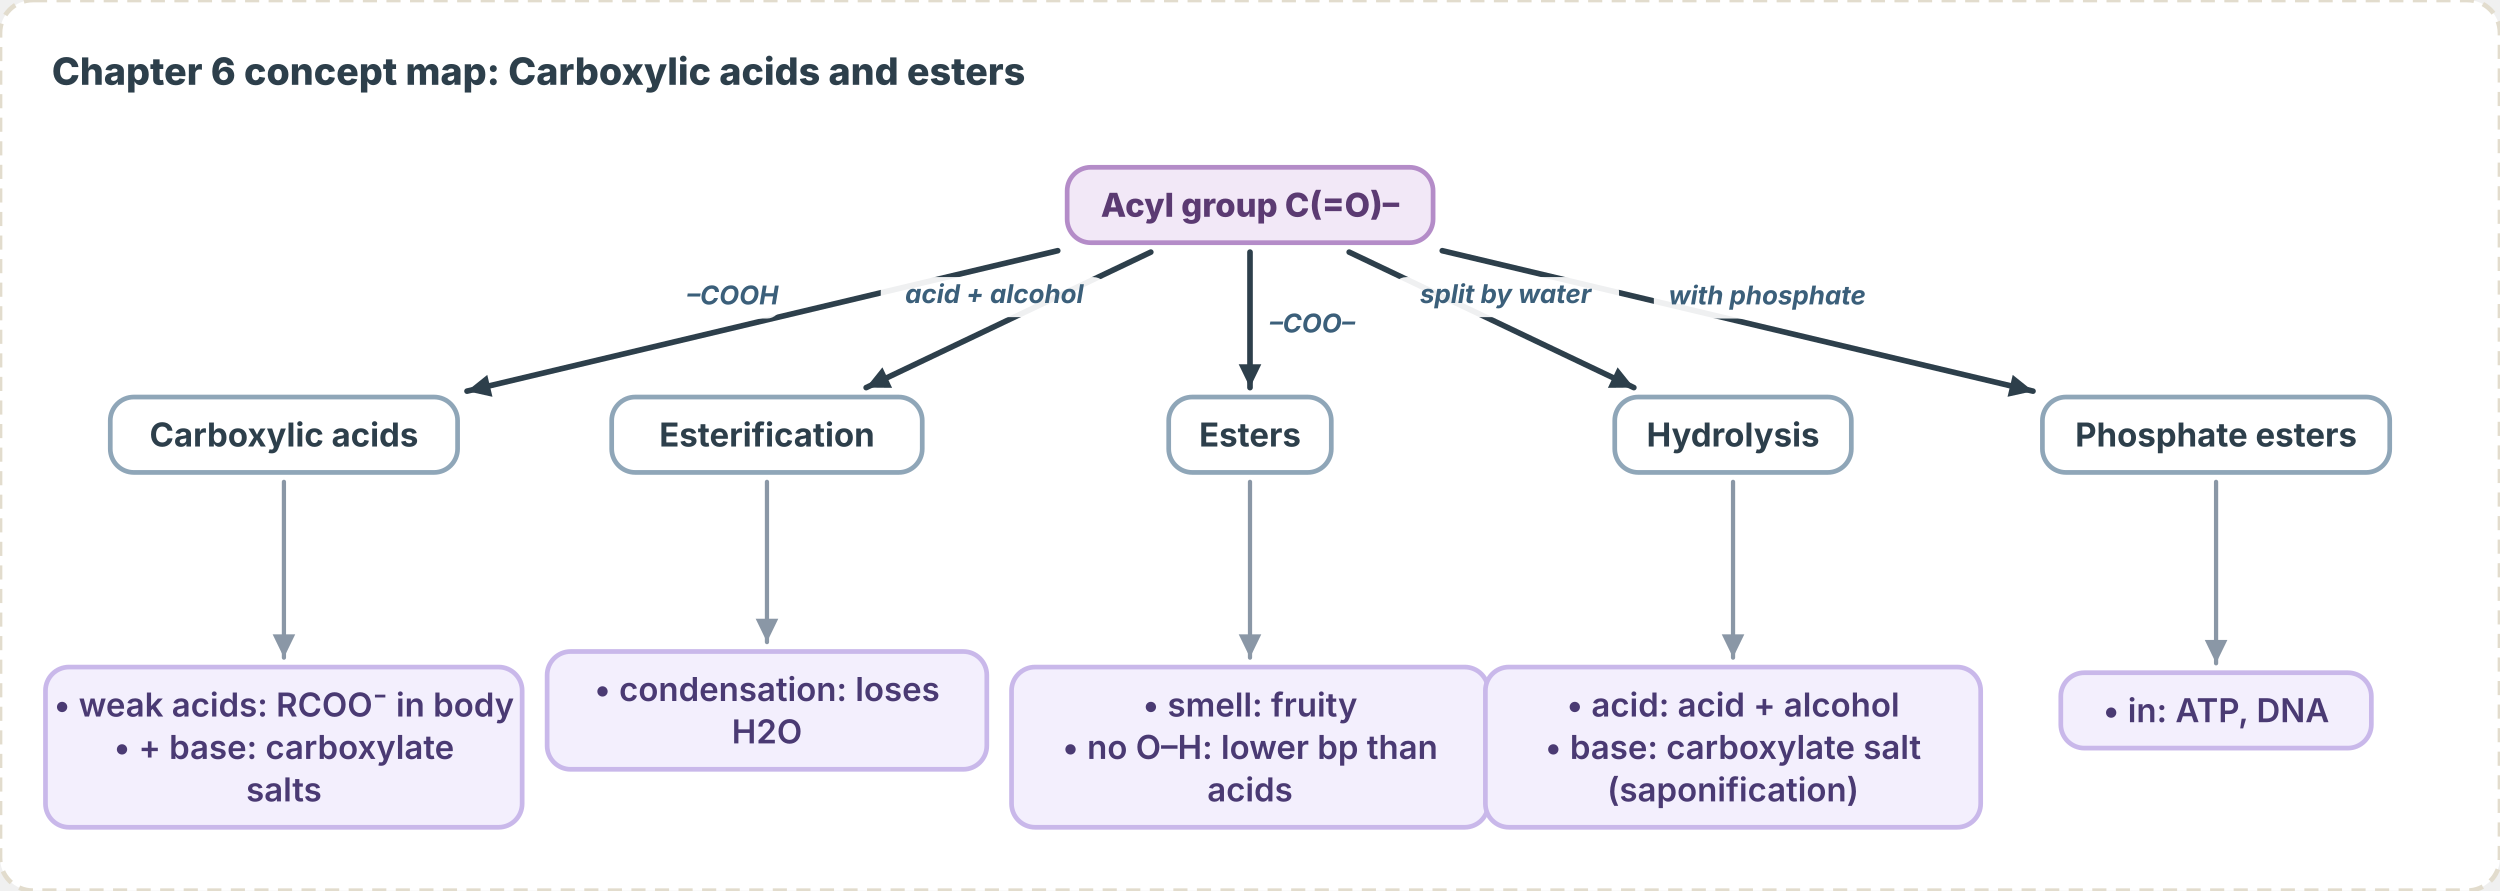
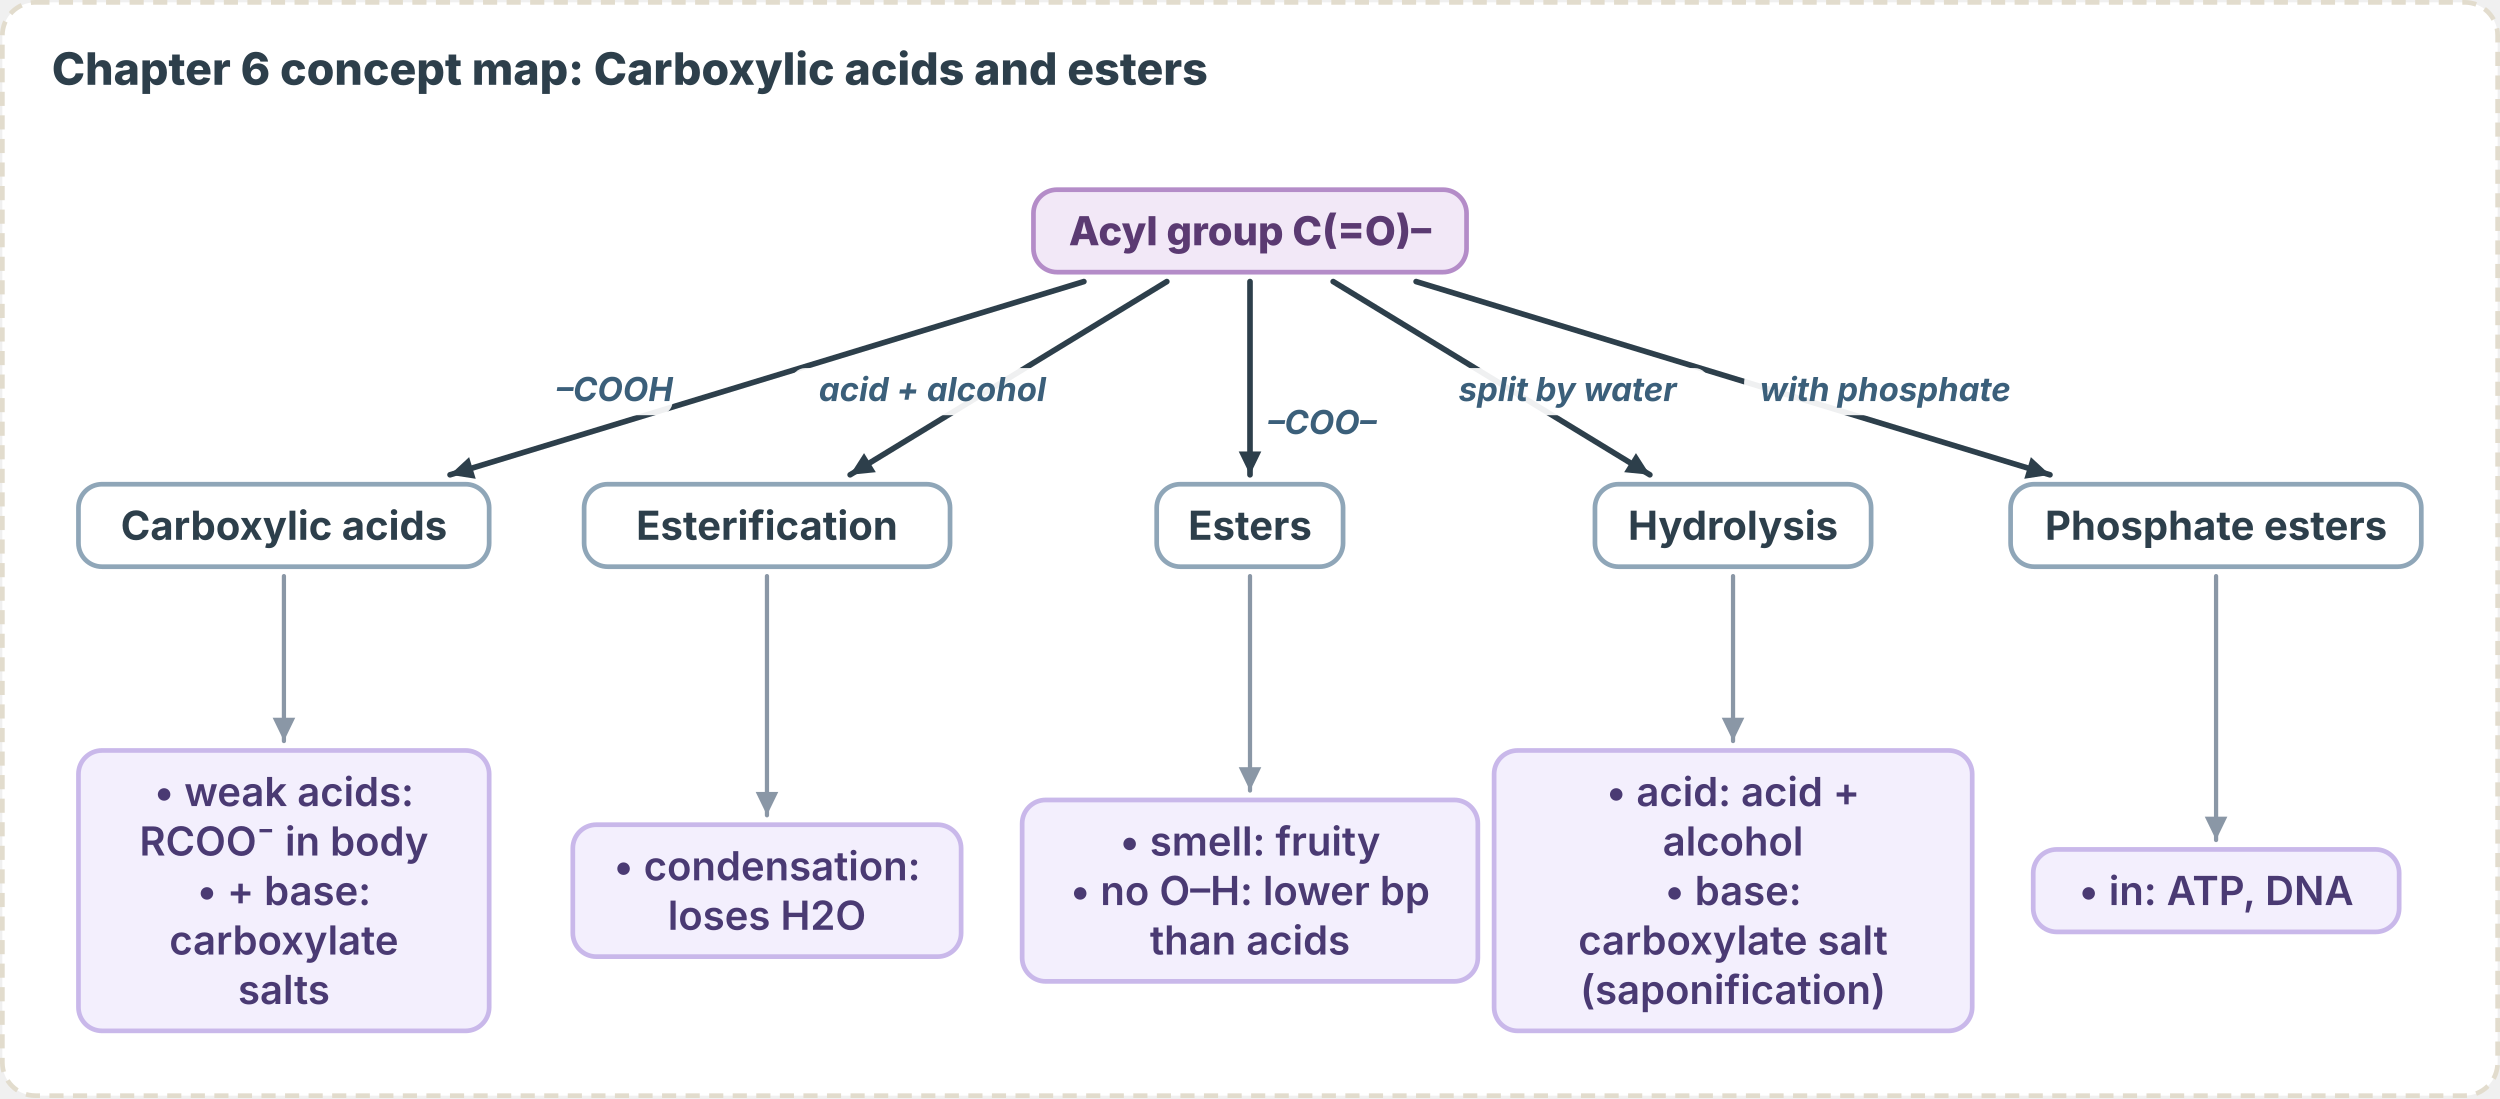
- <svg xmlns="http://www.w3.org/2000/svg" viewBox="0 0 1061 378" width="1061" height="378" style="max-width:100%;height:auto;display:block;margin:0 auto" role="img" aria-label="Concept map for Chapter 6, Carboxylic acids and esters. Acyl group C(=O)– –COOH Carboxylic acids (weak acids: RCOO⁻ in body; + base: carboxylate salts). Acyl group C(=O)– acid + alcohol Esterification (condensation: loses H2O). Acyl group C(=O)– –COO– Esters (smell: fruity; no O–H: lower bp than acids). Acyl group C(=O)– split by water Hydrolysis (acid: acid + alcohol; base: carboxylate salt (saponification)). Acyl group C(=O)– with phosphate Phosphate esters (in: ATP, DNA).">
-   <rect width="100%" height="100%" rx="14" fill="#ffffff" stroke="#e2dccd" stroke-width="2" stroke-dasharray="6 4" />
-   <text x="22" y="36" font-size="16" font-weight="800" fill="#2d3f4b" font-family="Nunito,Inter,Helvetica,Arial,sans-serif">Chapter 6 concept map: Carboxylic acids and esters</text>
-   <path d="M448.9 106.4 L198.2 166.0" fill="none" stroke="#2d3f4b" stroke-width="2.4" stroke-linecap="round" stroke-linejoin="round" />
-   <path d="M198.2 166.0 L206.8 159.1 L209.0 168.4 Z" fill="#2d3f4b" />
-   <path d="M120.5 204.5 L120.5 279.1" fill="none" stroke="#8a97a6" stroke-width="1.8" stroke-linecap="round" stroke-linejoin="round" />
-   <path d="M120.5 279.1 L115.7 269.2 L125.3 269.2 Z" fill="#8a97a6" />
-   <path d="M488.4 107.0 L367.6 164.5" fill="none" stroke="#2d3f4b" stroke-width="2.4" stroke-linecap="round" stroke-linejoin="round" />
-   <path d="M367.6 164.5 L374.5 155.9 L378.6 164.6 Z" fill="#2d3f4b" />
-   <path d="M325.5 204.5 L325.5 272.5" fill="none" stroke="#8a97a6" stroke-width="1.8" stroke-linecap="round" stroke-linejoin="round" />
-   <path d="M325.5 272.5 L320.7 262.6 L330.3 262.6 Z" fill="#8a97a6" />
-   <path d="M530.5 107.0 L530.5 164.5" fill="none" stroke="#2d3f4b" stroke-width="2.4" stroke-linecap="round" stroke-linejoin="round" />
-   <path d="M530.5 164.5 L525.7 154.6 L535.3 154.6 Z" fill="#2d3f4b" />
-   <path d="M530.5 204.5 L530.5 279.1" fill="none" stroke="#8a97a6" stroke-width="1.8" stroke-linecap="round" stroke-linejoin="round" />
-   <path d="M530.5 279.1 L525.7 269.2 L535.3 269.2 Z" fill="#8a97a6" />
-   <path d="M572.6 107.0 L693.4 164.5" fill="none" stroke="#2d3f4b" stroke-width="2.4" stroke-linecap="round" stroke-linejoin="round" />
-   <path d="M693.4 164.5 L682.4 164.6 L686.5 155.9 Z" fill="#2d3f4b" />
-   <path d="M735.5 204.5 L735.5 279.1" fill="none" stroke="#8a97a6" stroke-width="1.8" stroke-linecap="round" stroke-linejoin="round" />
-   <path d="M735.5 279.1 L730.7 269.2 L740.3 269.2 Z" fill="#8a97a6" />
-   <path d="M612.1 106.4 L862.8 166.0" fill="none" stroke="#2d3f4b" stroke-width="2.4" stroke-linecap="round" stroke-linejoin="round" />
-   <path d="M862.8 166.0 L852.0 168.4 L854.2 159.1 Z" fill="#2d3f4b" />
-   <path d="M940.5 204.5 L940.5 281.5" fill="none" stroke="#8a97a6" stroke-width="1.8" stroke-linecap="round" stroke-linejoin="round" />
-   <path d="M940.5 281.5 L935.7 271.6 L945.3 271.6 Z" fill="#8a97a6" />
-   <rect x="452.9" y="71.0" width="155.3" height="32.0" rx="10" fill="#f2e8f7" stroke="#b48cc8" stroke-width="2" />
-   <text x="530.5" y="92.0" text-anchor="middle" font-size="14" font-weight="800" fill="#5b3a72" font-family="Nunito,Inter,Helvetica,Arial,sans-serif">Acyl group C(=O)–</text>
-   <rect x="46.8" y="168.5" width="147.4" height="32.0" rx="10" fill="#ffffff" stroke="#8fa6b8" stroke-width="2" />
-   <text x="120.5" y="189.5" text-anchor="middle" font-size="14" font-weight="700" fill="#2d3f4b" font-family="Nunito,Inter,Helvetica,Arial,sans-serif">Carboxylic acids</text>
-   <rect x="19.3" y="283.1" width="202.3" height="68.0" rx="10" fill="#f3effd" stroke="#c9b8ea" stroke-width="2" />
-   <text x="120.5" y="304.1" text-anchor="middle" font-size="14" font-weight="600" fill="#4a3a73" font-family="Nunito,Inter,Helvetica,Arial,sans-serif">• weak acids: RCOO⁻ in body</text>
-   <text x="120.5" y="322.1" text-anchor="middle" font-size="14" font-weight="600" fill="#4a3a73" font-family="Nunito,Inter,Helvetica,Arial,sans-serif">• + base: carboxylate</text>
-   <text x="120.5" y="340.1" text-anchor="middle" font-size="14" font-weight="600" fill="#4a3a73" font-family="Nunito,Inter,Helvetica,Arial,sans-serif">   salts</text>
-   <rect x="259.6" y="168.5" width="131.8" height="32.0" rx="10" fill="#ffffff" stroke="#8fa6b8" stroke-width="2" />
-   <text x="325.5" y="189.5" text-anchor="middle" font-size="14" font-weight="700" fill="#2d3f4b" font-family="Nunito,Inter,Helvetica,Arial,sans-serif">Esterification</text>
-   <rect x="232.2" y="276.5" width="186.6" height="50.0" rx="10" fill="#f3effd" stroke="#c9b8ea" stroke-width="2" />
-   <text x="325.5" y="297.5" text-anchor="middle" font-size="14" font-weight="600" fill="#4a3a73" font-family="Nunito,Inter,Helvetica,Arial,sans-serif">• condensation: loses</text>
-   <text x="325.5" y="315.5" text-anchor="middle" font-size="14" font-weight="600" fill="#4a3a73" font-family="Nunito,Inter,Helvetica,Arial,sans-serif">   H2O</text>
-   <rect x="496.0" y="168.5" width="69.0" height="32.0" rx="10" fill="#ffffff" stroke="#8fa6b8" stroke-width="2" />
-   <text x="530.5" y="189.5" text-anchor="middle" font-size="14" font-weight="700" fill="#2d3f4b" font-family="Nunito,Inter,Helvetica,Arial,sans-serif">Esters</text>
-   <rect x="429.3" y="283.1" width="202.3" height="68.0" rx="10" fill="#f3effd" stroke="#c9b8ea" stroke-width="2" />
-   <text x="530.5" y="304.1" text-anchor="middle" font-size="14" font-weight="600" fill="#4a3a73" font-family="Nunito,Inter,Helvetica,Arial,sans-serif">• smell: fruity</text>
-   <text x="530.5" y="322.1" text-anchor="middle" font-size="14" font-weight="600" fill="#4a3a73" font-family="Nunito,Inter,Helvetica,Arial,sans-serif">• no O–H: lower bp than</text>
-   <text x="530.5" y="340.1" text-anchor="middle" font-size="14" font-weight="600" fill="#4a3a73" font-family="Nunito,Inter,Helvetica,Arial,sans-serif">   acids</text>
-   <rect x="685.3" y="168.5" width="100.4" height="32.0" rx="10" fill="#ffffff" stroke="#8fa6b8" stroke-width="2" />
-   <text x="735.5" y="189.5" text-anchor="middle" font-size="14" font-weight="700" fill="#2d3f4b" font-family="Nunito,Inter,Helvetica,Arial,sans-serif">Hydrolysis</text>
-   <rect x="630.4" y="283.1" width="210.2" height="68.0" rx="10" fill="#f3effd" stroke="#c9b8ea" stroke-width="2" />
-   <text x="735.5" y="304.1" text-anchor="middle" font-size="14" font-weight="600" fill="#4a3a73" font-family="Nunito,Inter,Helvetica,Arial,sans-serif">• acid: acid + alcohol</text>
-   <text x="735.5" y="322.1" text-anchor="middle" font-size="14" font-weight="600" fill="#4a3a73" font-family="Nunito,Inter,Helvetica,Arial,sans-serif">• base: carboxylate salt</text>
-   <text x="735.5" y="340.1" text-anchor="middle" font-size="14" font-weight="600" fill="#4a3a73" font-family="Nunito,Inter,Helvetica,Arial,sans-serif">   (saponification)</text>
-   <rect x="866.8" y="168.5" width="147.4" height="32.0" rx="10" fill="#ffffff" stroke="#8fa6b8" stroke-width="2" />
-   <text x="940.5" y="189.5" text-anchor="middle" font-size="14" font-weight="700" fill="#2d3f4b" font-family="Nunito,Inter,Helvetica,Arial,sans-serif">Phosphate esters</text>
-   <rect x="874.6" y="285.5" width="131.8" height="32.0" rx="10" fill="#f3effd" stroke="#c9b8ea" stroke-width="2" />
-   <text x="940.5" y="306.5" text-anchor="middle" font-size="14" font-weight="600" fill="#4a3a73" font-family="Nunito,Inter,Helvetica,Arial,sans-serif">• in: ATP, DNA</text>
-   <rect x="290.6" y="118.2" width="40.8" height="17.0" rx="6" fill="#ffffff" fill-opacity="0.92" />
-   <text x="311.0" y="129.2" text-anchor="middle" font-size="11" font-weight="700" font-style="italic" fill="#3b5f7a" font-family="Nunito,Inter,Helvetica,Arial,sans-serif">–COOH</text>
-   <rect x="373.8" y="117.6" width="96.2" height="17.0" rx="6" fill="#ffffff" fill-opacity="0.92" />
-   <text x="422.0" y="128.6" text-anchor="middle" font-size="11" font-weight="700" font-style="italic" fill="#3b5f7a" font-family="Nunito,Inter,Helvetica,Arial,sans-serif">acid + alcohol</text>
-   <rect x="536.5" y="130.1" width="40.8" height="17.0" rx="6" fill="#ffffff" fill-opacity="0.92" />
-   <text x="556.9" y="141.1" text-anchor="middle" font-size="11" font-weight="700" font-style="italic" fill="#3b5f7a" font-family="Nunito,Inter,Helvetica,Arial,sans-serif">–COO–</text>
-   <rect x="590.9" y="117.6" width="96.2" height="17.0" rx="6" fill="#ffffff" fill-opacity="0.92" />
-   <text x="639.0" y="128.6" text-anchor="middle" font-size="11" font-weight="700" font-style="italic" fill="#3b5f7a" font-family="Nunito,Inter,Helvetica,Arial,sans-serif">split by water</text>
-   <rect x="701.9" y="118.2" width="96.2" height="17.0" rx="6" fill="#ffffff" fill-opacity="0.92" />
-   <text x="750.0" y="129.2" text-anchor="middle" font-size="11" font-weight="700" font-style="italic" fill="#3b5f7a" font-family="Nunito,Inter,Helvetica,Arial,sans-serif">with phosphate</text>
+ <svg xmlns="http://www.w3.org/2000/svg" viewBox="0 0 1061 466" width="1061" height="466" style="max-width:100%;height:auto;display:block;margin:0 auto" role="img" aria-label="Concept map for Chapter 6, Carboxylic acids and esters. Acyl group C(=O)– –COOH Carboxylic acids (weak acids: RCOO⁻ in body; + base: carboxylate salts). Acyl group C(=O)– acid + alcohol Esterification (condensation: loses H2O). Acyl group C(=O)– –COO– Esters (smell: fruity; no O–H: lower bp than acids). Acyl group C(=O)– split by water Hydrolysis (acid: acid + alcohol; base: carboxylate salt (saponification)). Acyl group C(=O)– with phosphate Phosphate esters (in: ATP, DNA).">
+   <rect x="1" y="1" width="1059" height="464" rx="14" fill="#ffffff" stroke="#e2dccd" stroke-width="2" stroke-dasharray="6 4" />
+   <text x="22" y="36" font-size="19" font-weight="800" fill="#2d3f4b" font-family="Nunito,Inter,Helvetica,Arial,sans-serif">Chapter 6 concept map: Carboxylic acids and esters</text>
+   <path d="M460.0 119.5 L191.0 201.5" fill="none" stroke="#2d3f4b" stroke-width="2.4" stroke-linecap="round" stroke-linejoin="round" />
+   <path d="M191.0 201.5 L199.1 194.0 L201.9 203.2 Z" fill="#2d3f4b" />
+   <path d="M120.5 244.5 L120.5 314.5" fill="none" stroke="#8a97a6" stroke-width="1.8" stroke-linecap="round" stroke-linejoin="round" />
+   <path d="M120.5 314.5 L115.7 304.6 L125.3 304.6 Z" fill="#8a97a6" />
+   <path d="M495.2 119.5 L360.8 201.5" fill="none" stroke="#2d3f4b" stroke-width="2.4" stroke-linecap="round" stroke-linejoin="round" />
+   <path d="M360.8 201.5 L366.7 192.3 L371.7 200.4 Z" fill="#2d3f4b" />
+   <path d="M325.5 244.5 L325.5 346.0" fill="none" stroke="#8a97a6" stroke-width="1.8" stroke-linecap="round" stroke-linejoin="round" />
+   <path d="M325.5 346.0 L320.7 336.1 L330.3 336.1 Z" fill="#8a97a6" />
+   <path d="M530.5 119.5 L530.5 201.5" fill="none" stroke="#2d3f4b" stroke-width="2.4" stroke-linecap="round" stroke-linejoin="round" />
+   <path d="M530.5 201.5 L525.7 191.6 L535.3 191.6 Z" fill="#2d3f4b" />
+   <path d="M530.5 244.5 L530.5 335.5" fill="none" stroke="#8a97a6" stroke-width="1.8" stroke-linecap="round" stroke-linejoin="round" />
+   <path d="M530.5 335.5 L525.7 325.6 L535.3 325.6 Z" fill="#8a97a6" />
+   <path d="M565.8 119.5 L700.2 201.5" fill="none" stroke="#2d3f4b" stroke-width="2.4" stroke-linecap="round" stroke-linejoin="round" />
+   <path d="M700.2 201.5 L689.3 200.4 L694.3 192.3 Z" fill="#2d3f4b" />
+   <path d="M735.5 244.5 L735.5 314.5" fill="none" stroke="#8a97a6" stroke-width="1.8" stroke-linecap="round" stroke-linejoin="round" />
+   <path d="M735.5 314.5 L730.7 304.6 L740.3 304.6 Z" fill="#8a97a6" />
+   <path d="M601.0 119.5 L870.0 201.5" fill="none" stroke="#2d3f4b" stroke-width="2.4" stroke-linecap="round" stroke-linejoin="round" />
+   <path d="M870.0 201.5 L859.1 203.2 L861.9 194.0 Z" fill="#2d3f4b" />
+   <path d="M940.5 244.5 L940.5 356.5" fill="none" stroke="#8a97a6" stroke-width="1.8" stroke-linecap="round" stroke-linejoin="round" />
+   <path d="M940.5 356.5 L935.7 346.6 L945.3 346.6 Z" fill="#8a97a6" />
+   <rect x="438.6" y="80.5" width="183.8" height="35.0" rx="10" fill="#f2e8f7" stroke="#b48cc8" stroke-width="2" />
+   <text x="530.5" y="104.1" text-anchor="middle" font-size="17" font-weight="800" fill="#5b3a72" font-family="Nunito,Inter,Helvetica,Arial,sans-serif">Acyl group C(=O)–</text>
+   <rect x="33.3" y="205.5" width="174.3" height="35.0" rx="10" fill="#ffffff" stroke="#8fa6b8" stroke-width="2" />
+   <text x="120.5" y="229.1" text-anchor="middle" font-size="17" font-weight="700" fill="#2d3f4b" font-family="Nunito,Inter,Helvetica,Arial,sans-serif">Carboxylic acids</text>
+   <rect x="33.3" y="318.5" width="174.3" height="119.0" rx="10" fill="#f3effd" stroke="#c9b8ea" stroke-width="2" />
+   <text x="120.5" y="342.1" text-anchor="middle" font-size="17" font-weight="600" fill="#4a3a73" font-family="Nunito,Inter,Helvetica,Arial,sans-serif">• weak acids:</text>
+   <text x="120.5" y="363.1" text-anchor="middle" font-size="17" font-weight="600" fill="#4a3a73" font-family="Nunito,Inter,Helvetica,Arial,sans-serif">   RCOO⁻ in body</text>
+   <text x="120.5" y="384.1" text-anchor="middle" font-size="17" font-weight="600" fill="#4a3a73" font-family="Nunito,Inter,Helvetica,Arial,sans-serif">• + base:</text>
+   <text x="120.5" y="405.1" text-anchor="middle" font-size="17" font-weight="600" fill="#4a3a73" font-family="Nunito,Inter,Helvetica,Arial,sans-serif">   carboxylate</text>
+   <text x="120.5" y="426.1" text-anchor="middle" font-size="17" font-weight="600" fill="#4a3a73" font-family="Nunito,Inter,Helvetica,Arial,sans-serif">   salts</text>
+   <rect x="247.9" y="205.5" width="155.3" height="35.0" rx="10" fill="#ffffff" stroke="#8fa6b8" stroke-width="2" />
+   <text x="325.5" y="229.1" text-anchor="middle" font-size="17" font-weight="700" fill="#2d3f4b" font-family="Nunito,Inter,Helvetica,Arial,sans-serif">Esterification</text>
+   <rect x="243.1" y="350.0" width="164.8" height="56.0" rx="10" fill="#f3effd" stroke="#c9b8ea" stroke-width="2" />
+   <text x="325.5" y="373.6" text-anchor="middle" font-size="17" font-weight="600" fill="#4a3a73" font-family="Nunito,Inter,Helvetica,Arial,sans-serif">• condensation:</text>
+   <text x="325.5" y="394.6" text-anchor="middle" font-size="17" font-weight="600" fill="#4a3a73" font-family="Nunito,Inter,Helvetica,Arial,sans-serif">   loses H2O</text>
+   <rect x="490.9" y="205.5" width="79.1" height="35.0" rx="10" fill="#ffffff" stroke="#8fa6b8" stroke-width="2" />
+   <text x="530.5" y="229.1" text-anchor="middle" font-size="17" font-weight="700" fill="#2d3f4b" font-family="Nunito,Inter,Helvetica,Arial,sans-serif">Esters</text>
+   <rect x="433.8" y="339.5" width="193.4" height="77.0" rx="10" fill="#f3effd" stroke="#c9b8ea" stroke-width="2" />
+   <text x="530.5" y="363.1" text-anchor="middle" font-size="17" font-weight="600" fill="#4a3a73" font-family="Nunito,Inter,Helvetica,Arial,sans-serif">• smell: fruity</text>
+   <text x="530.5" y="384.1" text-anchor="middle" font-size="17" font-weight="600" fill="#4a3a73" font-family="Nunito,Inter,Helvetica,Arial,sans-serif">• no O–H: lower bp</text>
+   <text x="530.5" y="405.1" text-anchor="middle" font-size="17" font-weight="600" fill="#4a3a73" font-family="Nunito,Inter,Helvetica,Arial,sans-serif">   than acids</text>
+   <rect x="676.9" y="205.5" width="117.2" height="35.0" rx="10" fill="#ffffff" stroke="#8fa6b8" stroke-width="2" />
+   <text x="735.5" y="229.1" text-anchor="middle" font-size="17" font-weight="700" fill="#2d3f4b" font-family="Nunito,Inter,Helvetica,Arial,sans-serif">Hydrolysis</text>
+   <rect x="634.1" y="318.5" width="202.9" height="119.0" rx="10" fill="#f3effd" stroke="#c9b8ea" stroke-width="2" />
+   <text x="735.5" y="342.1" text-anchor="middle" font-size="17" font-weight="600" fill="#4a3a73" font-family="Nunito,Inter,Helvetica,Arial,sans-serif">• acid: acid +</text>
+   <text x="735.5" y="363.1" text-anchor="middle" font-size="17" font-weight="600" fill="#4a3a73" font-family="Nunito,Inter,Helvetica,Arial,sans-serif">   alcohol</text>
+   <text x="735.5" y="384.1" text-anchor="middle" font-size="17" font-weight="600" fill="#4a3a73" font-family="Nunito,Inter,Helvetica,Arial,sans-serif">• base:</text>
+   <text x="735.5" y="405.1" text-anchor="middle" font-size="17" font-weight="600" fill="#4a3a73" font-family="Nunito,Inter,Helvetica,Arial,sans-serif">   carboxylate salt</text>
+   <text x="735.5" y="426.1" text-anchor="middle" font-size="17" font-weight="600" fill="#4a3a73" font-family="Nunito,Inter,Helvetica,Arial,sans-serif">   (saponification)</text>
+   <rect x="853.3" y="205.5" width="174.3" height="35.0" rx="10" fill="#ffffff" stroke="#8fa6b8" stroke-width="2" />
+   <text x="940.5" y="229.1" text-anchor="middle" font-size="17" font-weight="700" fill="#2d3f4b" font-family="Nunito,Inter,Helvetica,Arial,sans-serif">Phosphate esters</text>
+   <rect x="862.9" y="360.5" width="155.3" height="35.0" rx="10" fill="#f3effd" stroke="#c9b8ea" stroke-width="2" />
+   <text x="940.5" y="384.1" text-anchor="middle" font-size="17" font-weight="600" fill="#4a3a73" font-family="Nunito,Inter,Helvetica,Arial,sans-serif">• in: ATP, DNA</text>
+   <rect x="236.3" y="156.2" width="49.2" height="20.0" rx="6" fill="#ffffff" fill-opacity="0.92" />
+   <text x="260.9" y="170.2" text-anchor="middle" font-size="14" font-weight="700" font-style="italic" fill="#3b5f7a" font-family="Nunito,Inter,Helvetica,Arial,sans-serif">–COOH</text>
+   <rect x="335.8" y="156.2" width="119.8" height="20.0" rx="6" fill="#ffffff" fill-opacity="0.92" />
+   <text x="395.7" y="170.2" text-anchor="middle" font-size="14" font-weight="700" font-style="italic" fill="#3b5f7a" font-family="Nunito,Inter,Helvetica,Arial,sans-serif">acid + alcohol</text>
+   <rect x="536.5" y="170.2" width="49.2" height="20.0" rx="6" fill="#ffffff" fill-opacity="0.92" />
+   <text x="561.1" y="184.2" text-anchor="middle" font-size="14" font-weight="700" font-style="italic" fill="#3b5f7a" font-family="Nunito,Inter,Helvetica,Arial,sans-serif">–COO–</text>
+   <rect x="605.4" y="156.2" width="119.8" height="20.0" rx="6" fill="#ffffff" fill-opacity="0.92" />
+   <text x="665.3" y="170.2" text-anchor="middle" font-size="14" font-weight="700" font-style="italic" fill="#3b5f7a" font-family="Nunito,Inter,Helvetica,Arial,sans-serif">split by water</text>
+   <rect x="740.2" y="156.2" width="119.8" height="20.0" rx="6" fill="#ffffff" fill-opacity="0.92" />
+   <text x="800.1" y="170.2" text-anchor="middle" font-size="14" font-weight="700" font-style="italic" fill="#3b5f7a" font-family="Nunito,Inter,Helvetica,Arial,sans-serif">with phosphate</text>
</svg>
